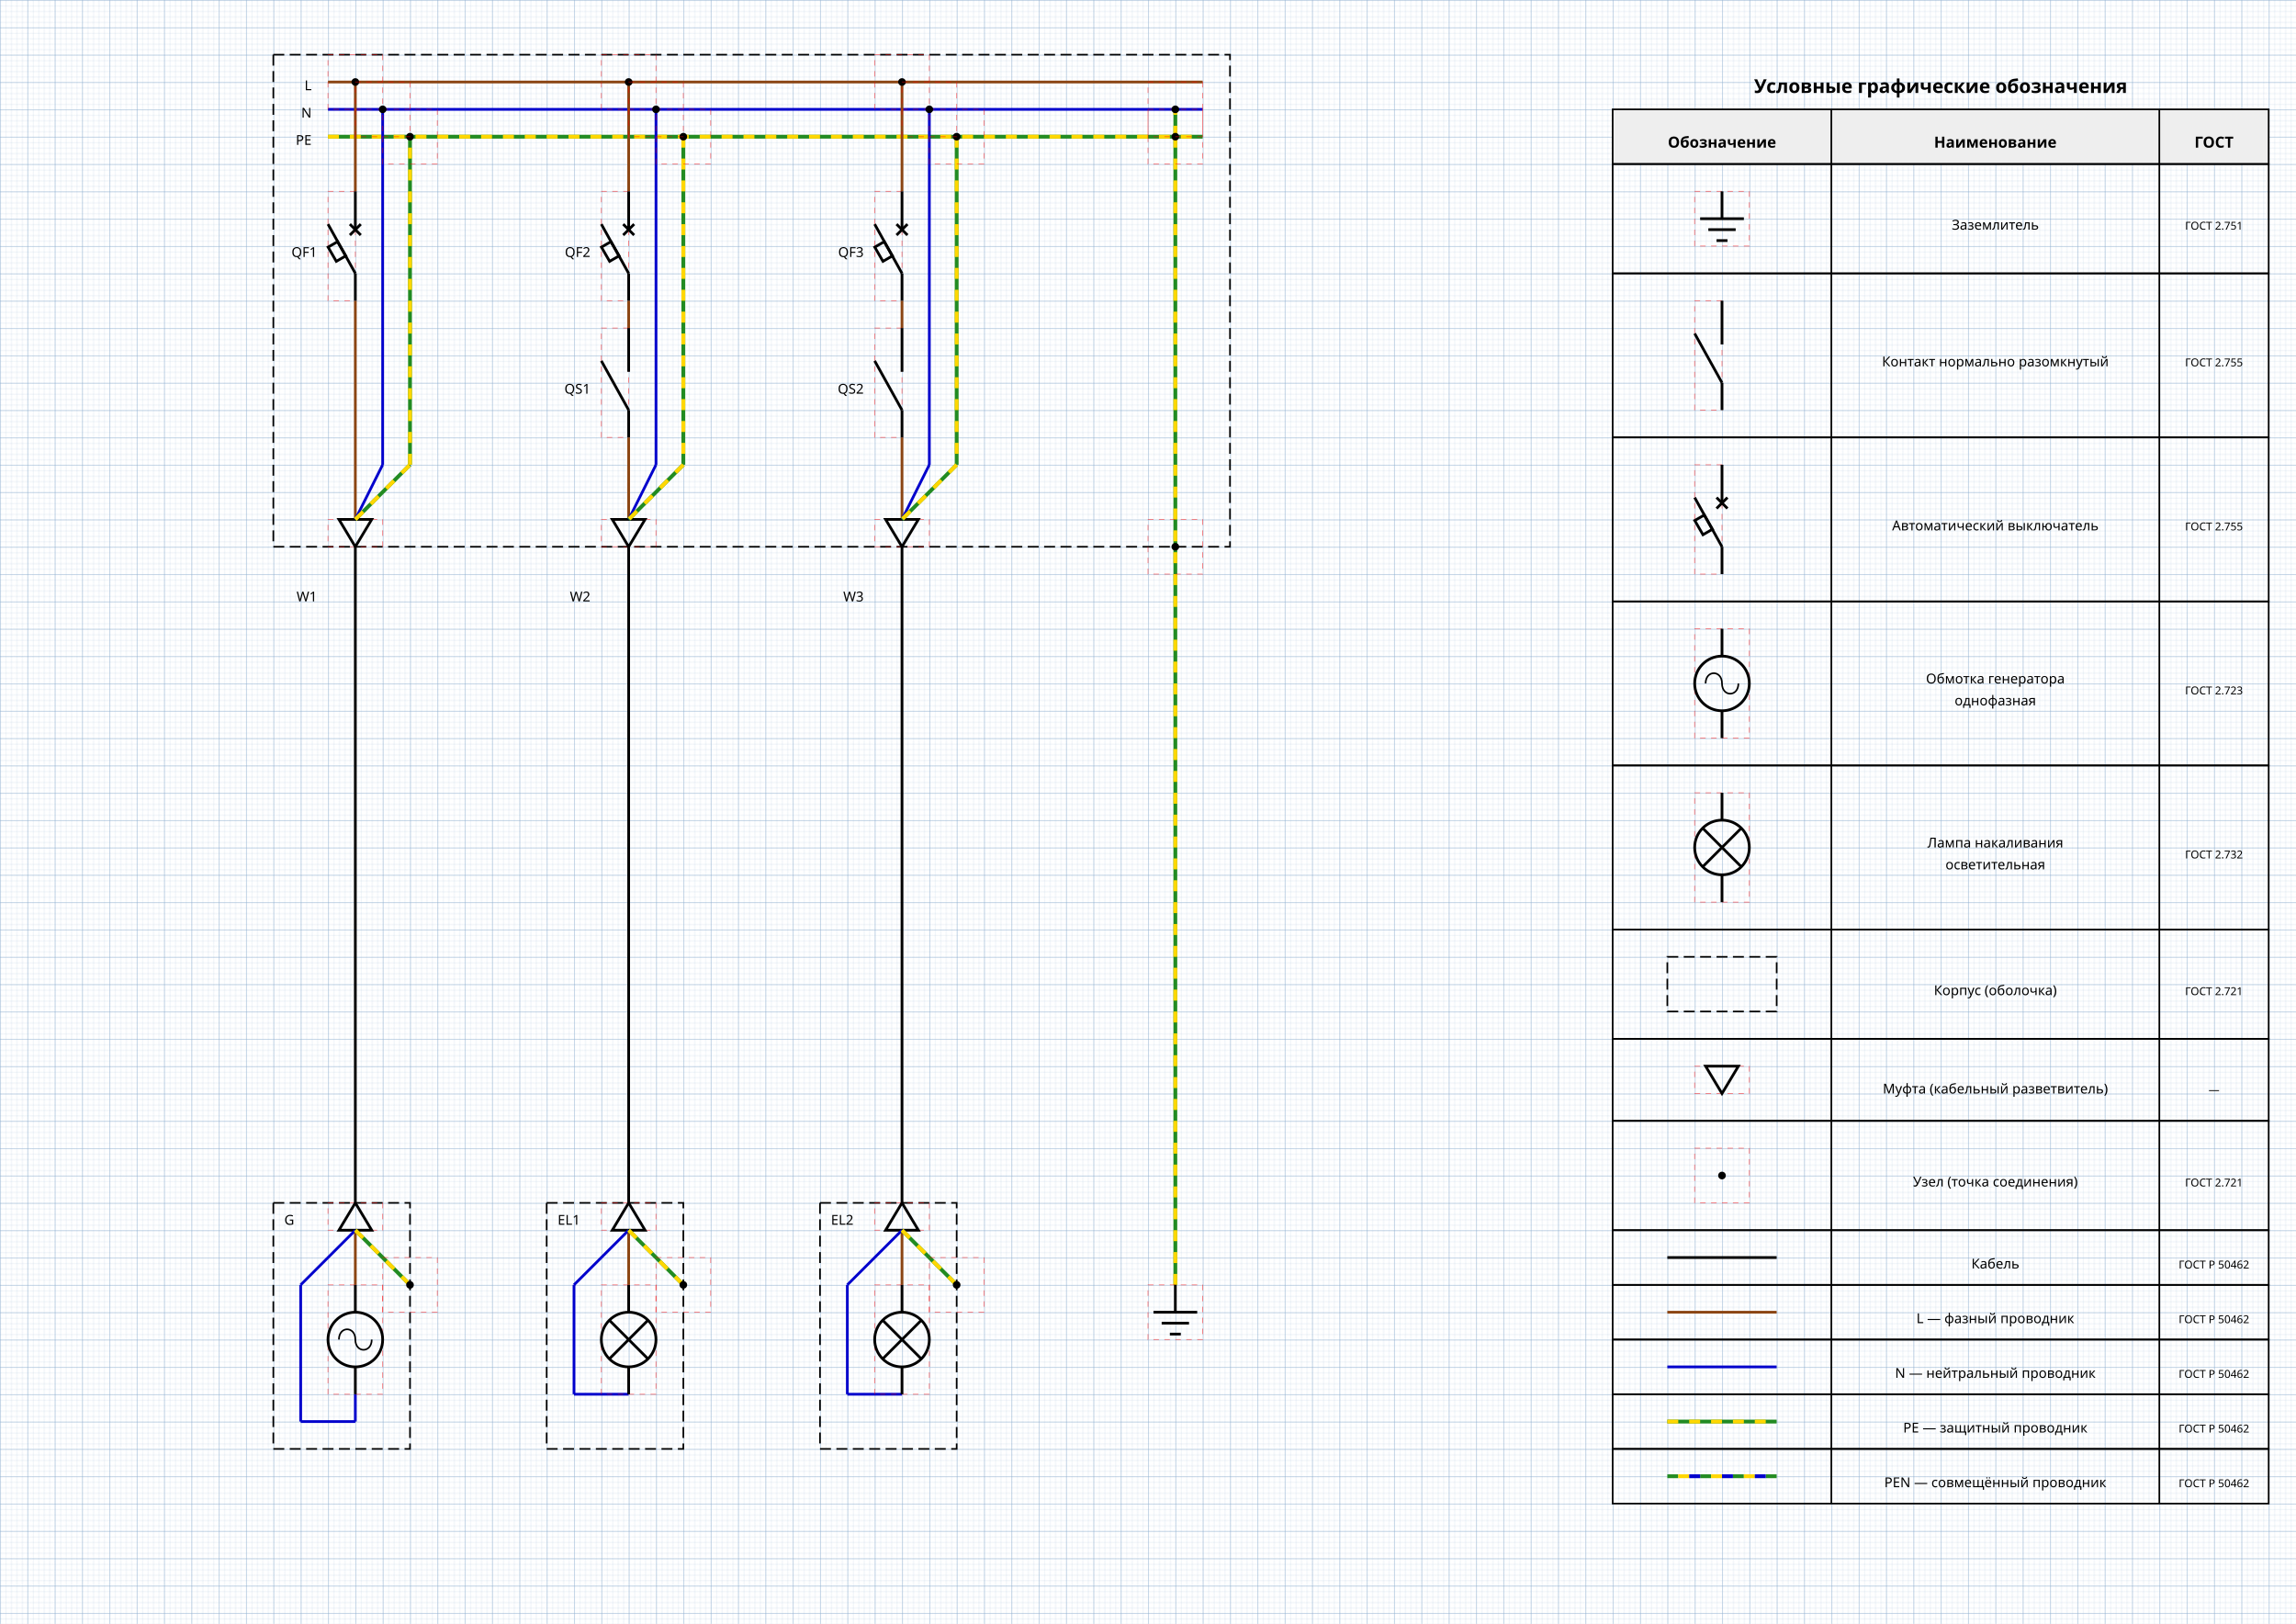
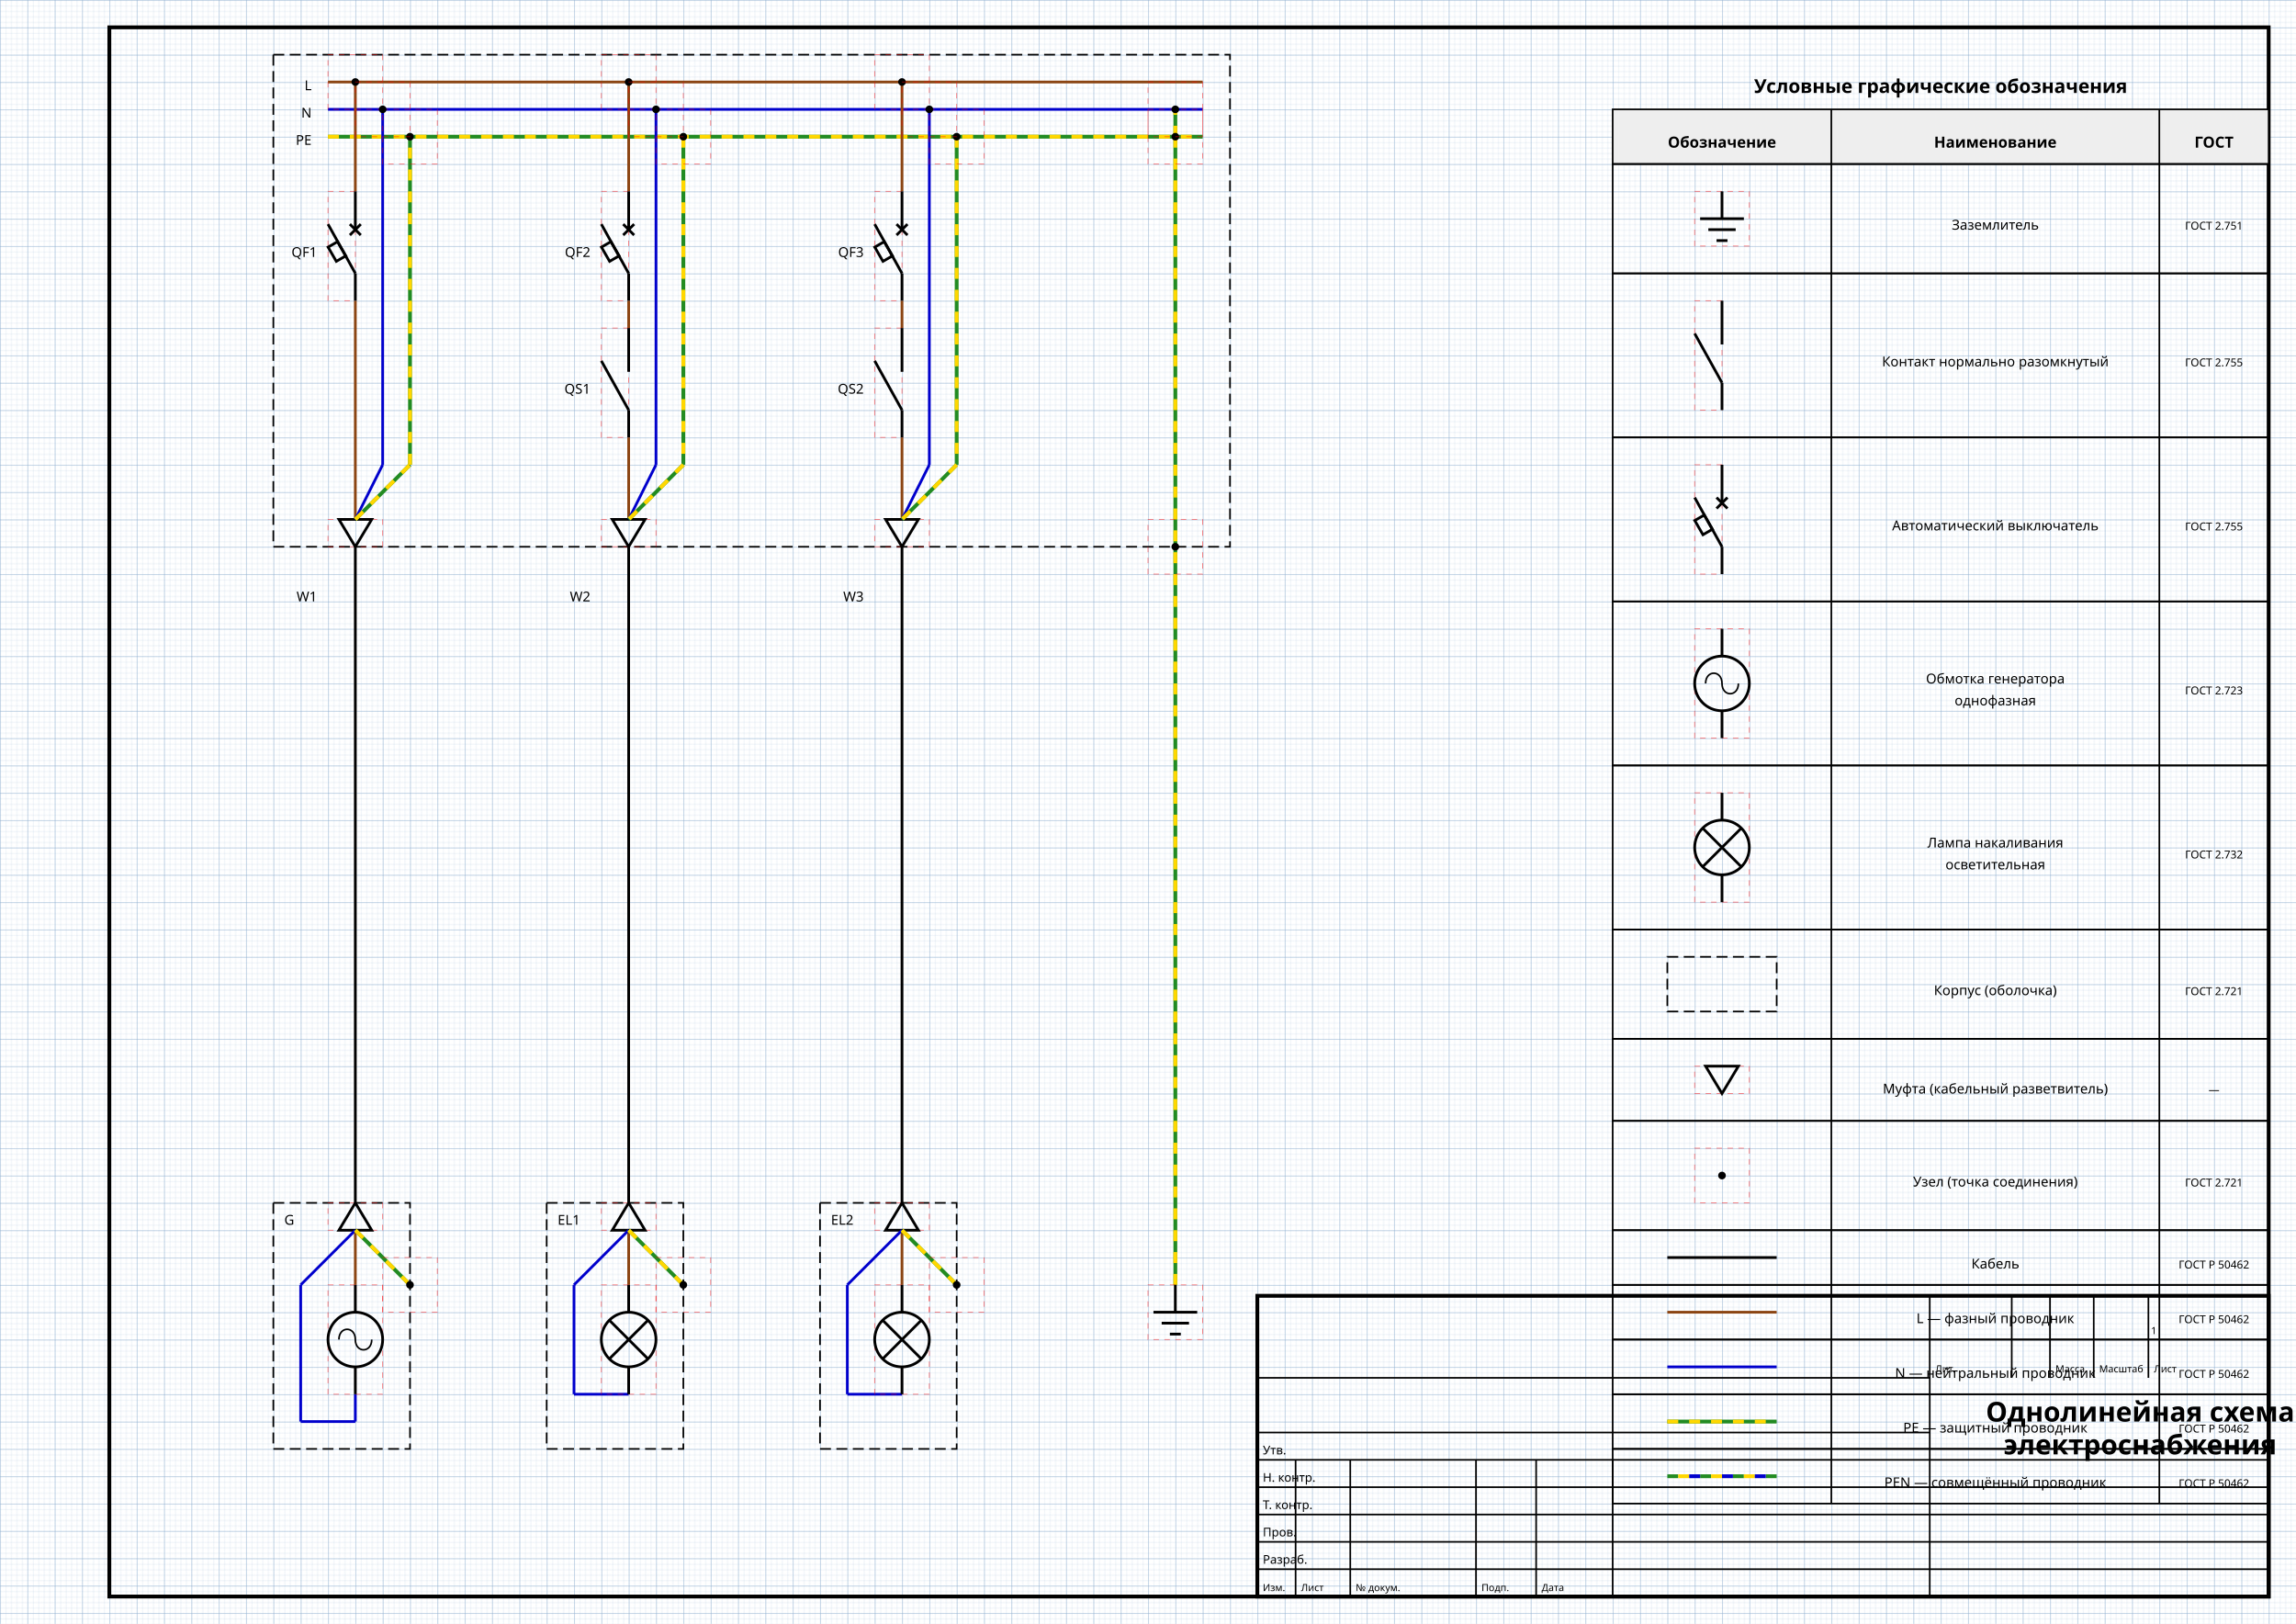
<svg xmlns="http://www.w3.org/2000/svg" width="420mm" height="297mm" viewBox="0 0 420 297">
  <rect width="420" height="297" fill="white" />
  <defs>
    <pattern id="mm1" width="1" height="1" patternUnits="userSpaceOnUse">
      <line x1="0" y1="0" x2="0" y2="1" stroke="#c8d8e8" stroke-width="0.1" />
      <line x1="0" y1="0" x2="1" y2="0" stroke="#c8d8e8" stroke-width="0.1" />
    </pattern>
    <pattern id="mm5" width="5" height="5" patternUnits="userSpaceOnUse">
      <rect width="5" height="5" fill="url(#mm1)" />
      <line x1="0" y1="0" x2="0" y2="5" stroke="#90b0d0" stroke-width="0.15" />
      <line x1="0" y1="0" x2="5" y2="0" stroke="#90b0d0" stroke-width="0.15" />
    </pattern>
    <symbol id="ugo-node" overflow="visible">
      <rect x="-5" y="-5" width="10" height="10" fill="none" stroke="red" stroke-width="0.15" stroke-dasharray="1,1" opacity="0.5" />
      <circle cx="0" cy="0" r="0.7" fill="black" stroke="none" />
    </symbol>
    <symbol id="ugo-ground" overflow="visible">
      <rect x="-5" y="0" width="10" height="10" fill="none" stroke="red" stroke-width="0.15" stroke-dasharray="1,1" opacity="0.5" />
      <g stroke="black" stroke-width="0.5">
        <line x1="0" y1="0" x2="0" y2="5" />
        <line x1="-4" y1="5" x2="4" y2="5" />
        <line x1="-2.5" y1="7" x2="2.5" y2="7" />
        <line x1="-1" y1="9" x2="1" y2="9" />
      </g>
    </symbol>
    <symbol id="ugo-contact" overflow="visible">
      <rect x="-5" y="0" width="5" height="20" fill="none" stroke="red" stroke-width="0.15" stroke-dasharray="1,1" opacity="0.5" />
      <g stroke="black" stroke-width="0.5" fill="none">
        <line x1="0" y1="0" x2="0" y2="8" />
        <line x1="0" y1="15" x2="-5" y2="6" />
        <line x1="0" y1="15" x2="0" y2="20" />
      </g>
    </symbol>
    <symbol id="ugo-breaker" overflow="visible">
      <rect x="-5" y="0" width="5" height="20" fill="none" stroke="red" stroke-width="0.15" stroke-dasharray="1,1" opacity="0.5" />
      <g stroke="black" stroke-width="0.5" fill="none">
        <line x1="0" y1="0" x2="0" y2="7" />
        <line x1="-1" y1="6" x2="1" y2="8" />
        <line x1="-1" y1="8" x2="1" y2="6" />
        <line x1="0" y1="15" x2="-5" y2="6" />
        <rect x="-2" y="-1.5" width="2" height="3" fill="none" stroke="black" stroke-width="0.5" transform="translate(-2.5, 10.5) rotate(-30)" />
        <line x1="0" y1="15" x2="0" y2="20" />
      </g>
    </symbol>
    <symbol id="ugo-generator" overflow="visible">
      <rect x="-5" y="0" width="10" height="20" fill="none" stroke="red" stroke-width="0.15" stroke-dasharray="1,1" opacity="0.5" />
      <g stroke="black" stroke-width="0.5" fill="none">
        <line x1="0" y1="0" x2="0" y2="5" />
        <circle cx="0" cy="10" r="5" />
        <path d="M-3,10 C-3,7.5 0,7.5 0,10 S3,12.5 3,10" stroke-width="0.3" />
        <line x1="0" y1="15" x2="0" y2="20" />
      </g>
    </symbol>
    <symbol id="ugo-lamp" overflow="visible">
      <rect x="-5" y="0" width="10" height="20" fill="none" stroke="red" stroke-width="0.15" stroke-dasharray="1,1" opacity="0.5" />
      <g stroke="black" stroke-width="0.5" fill="none">
        <line x1="0" y1="0" x2="0" y2="5" />
        <circle cx="0" cy="10" r="5" />
        <line x1="-3.5" y1="6.5" x2="3.5" y2="13.5" />
        <line x1="3.5" y1="6.5" x2="-3.5" y2="13.5" />
        <line x1="0" y1="15" x2="0" y2="20" />
      </g>
    </symbol>
    <symbol id="ugo-mufta" overflow="visible">
      <rect x="-5" y="0" width="10" height="5" fill="none" stroke="red" stroke-width="0.15" stroke-dasharray="1,1" opacity="0.5" />
      <polygon points="-3,0 3,0 0,5" stroke="black" stroke-width="0.5" fill="none" />
    </symbol>
  </defs>
  <rect width="420" height="297" fill="url(#mm5)" />
+   <rect x="20" y="5" width="395" height="287" fill="none" stroke="black" stroke-width="0.7" />
+   <g stroke="black" stroke-width="0.3" font-family="sans-serif" fill="none">
+     <rect x="230" y="237" width="185" height="55" stroke-width="0.7" />
+     <line x1="230" y1="287" x2="415" y2="287" />
+     <line x1="230" y1="282" x2="415" y2="282" />
+     <line x1="230" y1="277" x2="415" y2="277" />
+     <line x1="230" y1="272" x2="415" y2="272" />
+     <line x1="230" y1="267" x2="415" y2="267" />
+     <line x1="230" y1="262" x2="353" y2="262" />
+     <line x1="230" y1="252" x2="353" y2="252" />
+     <line x1="237" y1="267" x2="237" y2="292" />
+     <line x1="247" y1="267" x2="247" y2="292" />
+     <line x1="270" y1="267" x2="270" y2="292" />
+     <line x1="281" y1="267" x2="281" y2="292" />
+     <line x1="295" y1="267" x2="295" y2="292" />
+     <line x1="353" y1="237" x2="353" y2="292" />
+     <line x1="368" y1="237" x2="368" y2="252" />
+     <line x1="375" y1="237" x2="375" y2="252" />
+     <line x1="383" y1="237" x2="383" y2="252" />
+     <line x1="393" y1="237" x2="393" y2="252" />
+     <g font-size="1.8" fill="black" stroke="none">
+       <text x="231" y="291">Изм.</text>
+       <text x="238" y="291">Лист</text>
+       <text x="248" y="291">№ докум.</text>
+       <text x="271" y="291">Подп.</text>
+       <text x="282" y="291">Дата</text>
+     </g>
+     <g font-size="2.2" fill="black" stroke="none">
+       <text x="231" y="286">Разраб.</text>
+       <text x="231" y="281">Пров.</text>
+       <text x="231" y="271">Н. контр.</text>
+       <text x="231" y="276">Т. контр.</text>
+       <text x="231" y="266">Утв.</text>
+     </g>
+     <text x="391.5" y="260" font-size="5" fill="black" stroke="none" text-anchor="middle" font-weight="bold">Однолинейная схема</text>
+     <text x="391.5" y="266" font-size="5" fill="black" stroke="none" text-anchor="middle" font-weight="bold">электроснабжения</text>
+     <g font-size="1.8" fill="black" stroke="none">
+       <text x="354" y="251">Лит.</text>
+       <text x="376" y="251">Масса</text>
+       <text x="384" y="251">Масштаб</text>
+     </g>
+     <g font-size="1.8" fill="black" stroke="none">
+       <text x="394" y="251">Лист</text>
+       <text x="394" y="244" text-anchor="middle">1</text>
+     </g>
+   </g>
  <rect x="50" y="10" width="175" height="90" fill="none" stroke="black" stroke-width="0.3" stroke-dasharray="2,1" />
  <line x1="60" y1="15" x2="220" y2="15" stroke="#8B4513" stroke-width="0.5" />
  <line x1="60" y1="20" x2="220" y2="20" stroke="#0000CC" stroke-width="0.5" />
  <g stroke-width="0.7">
    <line x1="60" y1="25" x2="220" y2="25" stroke="#228B22" />
    <line x1="60" y1="25" x2="220" y2="25" stroke="#FFD700" stroke-dasharray="2,2" />
  </g>
  <rect x="50" y="220" width="25" height="45" fill="none" stroke="black" stroke-width="0.3" stroke-dasharray="2,1" />
  <rect x="100" y="220" width="25" height="45" fill="none" stroke="black" stroke-width="0.3" stroke-dasharray="2,1" />
  <rect x="150" y="220" width="25" height="45" fill="none" stroke="black" stroke-width="0.3" stroke-dasharray="2,1" />
  <g stroke="#8B4513" stroke-width="0.5">
    <line x1="65" y1="15" x2="65" y2="35" />
    <line x1="65" y1="55" x2="65" y2="95" />
    <line x1="65" y1="225" x2="65" y2="235" />
    <line x1="115" y1="15" x2="115" y2="35" />
    <line x1="115" y1="55" x2="115" y2="60" />
    <line x1="115" y1="80" x2="115" y2="95" />
    <line x1="115" y1="225" x2="115" y2="235" />
    <line x1="165" y1="15" x2="165" y2="35" />
    <line x1="165" y1="55" x2="165" y2="60" />
    <line x1="165" y1="80" x2="165" y2="95" />
    <line x1="165" y1="225" x2="165" y2="235" />
  </g>
  <use href="#ugo-breaker" x="65" y="35" />
  <use href="#ugo-breaker" x="115" y="35" />
  <use href="#ugo-contact" x="115" y="60" />
  <use href="#ugo-breaker" x="165" y="35" />
  <use href="#ugo-contact" x="165" y="60" />
  <use href="#ugo-mufta" x="65" y="95" />
  <line x1="65" y1="100" x2="65" y2="220" stroke="black" stroke-width="0.5" />
  <g transform="translate(65, 225) scale(1, -1)">
    <use href="#ugo-mufta" />
  </g>
  <use href="#ugo-mufta" x="115" y="95" />
  <line x1="115" y1="100" x2="115" y2="220" stroke="black" stroke-width="0.5" />
  <g transform="translate(115, 225) scale(1, -1)">
    <use href="#ugo-mufta" />
  </g>
  <use href="#ugo-mufta" x="165" y="95" />
  <line x1="165" y1="100" x2="165" y2="220" stroke="black" stroke-width="0.5" />
  <g transform="translate(165, 225) scale(1, -1)">
    <use href="#ugo-mufta" />
  </g>
  <g stroke="#0000CC" stroke-width="0.5">
    <line x1="70" y1="20" x2="70" y2="85" />
    <line x1="70" y1="85" x2="65" y2="95" />
    <line x1="65" y1="225" x2="55" y2="235" />
    <line x1="55" y1="235" x2="55" y2="260" />
    <line x1="55" y1="260" x2="65" y2="260" />
    <line x1="65" y1="260" x2="65" y2="255" />
    <line x1="120" y1="20" x2="120" y2="85" />
    <line x1="120" y1="85" x2="115" y2="95" />
    <line x1="115" y1="225" x2="105" y2="235" />
    <line x1="105" y1="235" x2="105" y2="255" />
    <line x1="105" y1="255" x2="115" y2="255" />
    <line x1="170" y1="20" x2="170" y2="85" />
    <line x1="170" y1="85" x2="165" y2="95" />
    <line x1="165" y1="225" x2="155" y2="235" />
    <line x1="155" y1="235" x2="155" y2="255" />
    <line x1="155" y1="255" x2="165" y2="255" />
  </g>
  <g stroke-width="0.7">
    <line x1="65" y1="95" x2="75" y2="85" stroke="#228B22" />
    <line x1="75" y1="85" x2="75" y2="25" stroke="#228B22" />
    <line x1="65" y1="225" x2="75" y2="235" stroke="#228B22" />
    <line x1="125" y1="25" x2="125" y2="85" stroke="#228B22" />
    <line x1="125" y1="85" x2="115" y2="95" stroke="#228B22" />
    <line x1="115" y1="225" x2="125" y2="235" stroke="#228B22" />
    <line x1="175" y1="25" x2="175" y2="85" stroke="#228B22" />
    <line x1="175" y1="85" x2="165" y2="95" stroke="#228B22" />
    <line x1="165" y1="225" x2="175" y2="235" stroke="#228B22" />
    <line x1="215" y1="25" x2="215" y2="20" stroke="#228B22" />
    <line x1="215" y1="25" x2="215" y2="235" stroke="#228B22" />
    <line x1="65" y1="95" x2="75" y2="85" stroke="#FFD700" stroke-dasharray="2,2" />
    <line x1="75" y1="85" x2="75" y2="25" stroke="#FFD700" stroke-dasharray="2,2" />
    <line x1="65" y1="225" x2="75" y2="235" stroke="#FFD700" stroke-dasharray="2,2" />
    <line x1="125" y1="25" x2="125" y2="85" stroke="#FFD700" stroke-dasharray="2,2" />
    <line x1="125" y1="85" x2="115" y2="95" stroke="#FFD700" stroke-dasharray="2,2" />
    <line x1="115" y1="225" x2="125" y2="235" stroke="#FFD700" stroke-dasharray="2,2" />
    <line x1="175" y1="25" x2="175" y2="85" stroke="#FFD700" stroke-dasharray="2,2" />
    <line x1="175" y1="85" x2="165" y2="95" stroke="#FFD700" stroke-dasharray="2,2" />
    <line x1="165" y1="225" x2="175" y2="235" stroke="#FFD700" stroke-dasharray="2,2" />
    <line x1="215" y1="25" x2="215" y2="20" stroke="#FFD700" stroke-dasharray="2,2" />
    <line x1="215" y1="25" x2="215" y2="235" stroke="#FFD700" stroke-dasharray="2,2" />
  </g>
  <use href="#ugo-node" x="75" y="235" />
  <use href="#ugo-node" x="75" y="25" />
  <use href="#ugo-node" x="125" y="25" />
  <use href="#ugo-node" x="125" y="235" />
  <use href="#ugo-node" x="175" y="25" />
  <use href="#ugo-node" x="175" y="235" />
  <use href="#ugo-node" x="215" y="25" />
  <use href="#ugo-node" x="215" y="100" />
  <use href="#ugo-node" x="65" y="15" />
  <use href="#ugo-node" x="115" y="15" />
  <use href="#ugo-node" x="165" y="15" />
  <use href="#ugo-node" x="70" y="20" />
  <use href="#ugo-node" x="120" y="20" />
  <use href="#ugo-node" x="170" y="20" />
  <use href="#ugo-node" x="215" y="20" />
  <use href="#ugo-generator" x="65" y="235" />
  <use href="#ugo-lamp" x="115" y="235" />
  <use href="#ugo-lamp" x="165" y="235" />
  <use href="#ugo-ground" x="215" y="235" />
  <g font-family="sans-serif" font-size="2.5" fill="black">
    <text x="57" y="16.5" text-anchor="end">L</text>
    <text x="57" y="21.5" text-anchor="end">N</text>
    <text x="57" y="26.5" text-anchor="end">PE</text>
    <text x="58" y="47" text-anchor="end">QF1</text>
    <text x="58" y="110" text-anchor="end">W1</text>
    <text x="52" y="224">G</text>
    <text x="108" y="47" text-anchor="end">QF2</text>
    <text x="108" y="72" text-anchor="end">QS1</text>
    <text x="108" y="110" text-anchor="end">W2</text>
    <text x="102" y="224">EL1</text>
    <text x="158" y="47" text-anchor="end">QF3</text>
    <text x="158" y="72" text-anchor="end">QS2</text>
    <text x="158" y="110" text-anchor="end">W3</text>
    <text x="152" y="224">EL2</text>
  </g>
  <g transform="translate(295, 20)" stroke="black" stroke-width="0.3" font-family="sans-serif">
    <text x="60" y="-3" font-size="3.5" font-weight="bold" text-anchor="middle" stroke="none" fill="black">Условные графические обозначения</text>
    <rect x="0" y="0" width="120" height="10" fill="#eee" stroke="black" />
    <text x="20" y="7" font-size="2.8" text-anchor="middle" stroke="none" fill="black" font-weight="bold">Обозначение</text>
    <text x="70" y="7" font-size="2.8" text-anchor="middle" stroke="none" fill="black" font-weight="bold">Наименование</text>
    <text x="110" y="7" font-size="2.8" text-anchor="middle" stroke="none" fill="black" font-weight="bold">ГОСТ</text>
    <line x1="40" y1="0" x2="40" y2="10" />
    <line x1="100" y1="0" x2="100" y2="10" />
    <rect x="0" y="10" width="120" height="20" fill="none" stroke="black" />
    <line x1="40" y1="10" x2="40" y2="30" />
    <line x1="100" y1="10" x2="100" y2="30" />
    <use href="#ugo-ground" x="20" y="15" />
    <text x="70" y="22" font-size="2.5" text-anchor="middle" stroke="none" fill="black">Заземлитель</text>
    <text x="110" y="22" font-size="2" text-anchor="middle" stroke="none" fill="black">ГОСТ 2.751</text>
    <rect x="0" y="30" width="120" height="30" fill="none" stroke="black" />
    <line x1="40" y1="30" x2="40" y2="60" />
    <line x1="100" y1="30" x2="100" y2="60" />
    <use href="#ugo-contact" x="20" y="35" />
    <text x="70" y="47" font-size="2.5" text-anchor="middle" stroke="none" fill="black">Контакт нормально разомкнутый</text>
    <text x="110" y="47" font-size="2" text-anchor="middle" stroke="none" fill="black">ГОСТ 2.755</text>
    <rect x="0" y="60" width="120" height="30" fill="none" stroke="black" />
    <line x1="40" y1="60" x2="40" y2="90" />
    <line x1="100" y1="60" x2="100" y2="90" />
    <use href="#ugo-breaker" x="20" y="65" />
    <text x="70" y="77" font-size="2.5" text-anchor="middle" stroke="none" fill="black">Автоматический выключатель</text>
    <text x="110" y="77" font-size="2" text-anchor="middle" stroke="none" fill="black">ГОСТ 2.755</text>
    <rect x="0" y="90" width="120" height="30" fill="none" stroke="black" />
    <line x1="40" y1="90" x2="40" y2="120" />
    <line x1="100" y1="90" x2="100" y2="120" />
    <use href="#ugo-generator" x="20" y="95" />
    <text x="70" y="105" font-size="2.5" text-anchor="middle" stroke="none" fill="black">Обмотка генератора</text>
    <text x="70" y="109" font-size="2.5" text-anchor="middle" stroke="none" fill="black">однофазная</text>
    <text x="110" y="107" font-size="2" text-anchor="middle" stroke="none" fill="black">ГОСТ 2.723</text>
    <rect x="0" y="120" width="120" height="30" fill="none" stroke="black" />
    <line x1="40" y1="120" x2="40" y2="150" />
    <line x1="100" y1="120" x2="100" y2="150" />
    <use href="#ugo-lamp" x="20" y="125" />
    <text x="70" y="135" font-size="2.5" text-anchor="middle" stroke="none" fill="black">Лампа накаливания</text>
    <text x="70" y="139" font-size="2.5" text-anchor="middle" stroke="none" fill="black">осветительная</text>
    <text x="110" y="137" font-size="2" text-anchor="middle" stroke="none" fill="black">ГОСТ 2.732</text>
    <rect x="0" y="150" width="120" height="20" fill="none" stroke="black" />
    <line x1="40" y1="150" x2="40" y2="170" />
    <line x1="100" y1="150" x2="100" y2="170" />
    <rect x="10" y="155" width="20" height="10" fill="none" stroke="black" stroke-dasharray="2,1" />
    <text x="70" y="162" font-size="2.5" text-anchor="middle" stroke="none" fill="black">Корпус (оболочка)</text>
    <text x="110" y="162" font-size="2" text-anchor="middle" stroke="none" fill="black">ГОСТ 2.721</text>
    <rect x="0" y="170" width="120" height="15" fill="none" stroke="black" />
    <line x1="40" y1="170" x2="40" y2="185" />
    <line x1="100" y1="170" x2="100" y2="185" />
    <use href="#ugo-mufta" x="20" y="175" />
    <text x="70" y="180" font-size="2.5" text-anchor="middle" stroke="none" fill="black">Муфта (кабельный разветвитель)</text>
    <text x="110" y="180" font-size="2" text-anchor="middle" stroke="none" fill="black">—</text>
    <rect x="0" y="185" width="120" height="20" fill="none" stroke="black" />
    <line x1="40" y1="185" x2="40" y2="205" />
    <line x1="100" y1="185" x2="100" y2="205" />
    <use href="#ugo-node" x="20" y="195" />
    <text x="70" y="197" font-size="2.5" text-anchor="middle" stroke="none" fill="black">Узел (точка соединения)</text>
    <text x="110" y="197" font-size="2" text-anchor="middle" stroke="none" fill="black">ГОСТ 2.721</text>
    <rect x="0" y="205" width="120" height="10" fill="none" stroke="black" />
    <line x1="40" y1="205" x2="40" y2="215" />
    <line x1="100" y1="205" x2="100" y2="215" />
    <line x1="10" y1="210" x2="30" y2="210" stroke="black" stroke-width="0.5" />
    <text x="70" y="212" font-size="2.5" text-anchor="middle" stroke="none" fill="black">Кабель</text>
    <text x="110" y="212" font-size="2" text-anchor="middle" stroke="none" fill="black">ГОСТ Р 50462</text>
    <rect x="0" y="215" width="120" height="10" fill="none" stroke="black" />
    <line x1="40" y1="215" x2="40" y2="225" />
    <line x1="100" y1="215" x2="100" y2="225" />
    <line x1="10" y1="220" x2="30" y2="220" stroke="#8B4513" stroke-width="0.5" />
    <text x="70" y="222" font-size="2.5" text-anchor="middle" stroke="none" fill="black">L — фазный проводник</text>
    <text x="110" y="222" font-size="2" text-anchor="middle" stroke="none" fill="black">ГОСТ Р 50462</text>
    <rect x="0" y="225" width="120" height="10" fill="none" stroke="black" />
    <line x1="40" y1="225" x2="40" y2="235" />
    <line x1="100" y1="225" x2="100" y2="235" />
    <line x1="10" y1="230" x2="30" y2="230" stroke="#0000CC" stroke-width="0.5" />
    <text x="70" y="232" font-size="2.5" text-anchor="middle" stroke="none" fill="black">N — нейтральный проводник</text>
    <text x="110" y="232" font-size="2" text-anchor="middle" stroke="none" fill="black">ГОСТ Р 50462</text>
    <rect x="0" y="235" width="120" height="10" fill="none" stroke="black" />
    <line x1="40" y1="235" x2="40" y2="245" />
    <line x1="100" y1="235" x2="100" y2="245" />
    <line x1="10" y1="240" x2="30" y2="240" stroke="#228B22" stroke-width="0.7" />
    <line x1="10" y1="240" x2="30" y2="240" stroke="#FFD700" stroke-width="0.7" stroke-dasharray="2,2" />
    <text x="70" y="242" font-size="2.5" text-anchor="middle" stroke="none" fill="black">PE — защитный проводник</text>
    <text x="110" y="242" font-size="2" text-anchor="middle" stroke="none" fill="black">ГОСТ Р 50462</text>
    <rect x="0" y="245" width="120" height="10" fill="none" stroke="black" />
    <line x1="40" y1="245" x2="40" y2="255" />
    <line x1="100" y1="245" x2="100" y2="255" />
    <line x1="10" y1="250" x2="30" y2="250" stroke="#228B22" stroke-width="0.7" stroke-dasharray="2,4" stroke-dashoffset="0" />
    <line x1="10" y1="250" x2="30" y2="250" stroke="#FFD700" stroke-width="0.7" stroke-dasharray="2,4" stroke-dashoffset="4" />
    <line x1="10" y1="250" x2="30" y2="250" stroke="#0000CC" stroke-width="0.7" stroke-dasharray="2,4" stroke-dashoffset="2" />
    <text x="70" y="252" font-size="2.5" text-anchor="middle" stroke="none" fill="black">PEN — совмещённый проводник</text>
    <text x="110" y="252" font-size="2" text-anchor="middle" stroke="none" fill="black">ГОСТ Р 50462</text>
  </g>
</svg>
